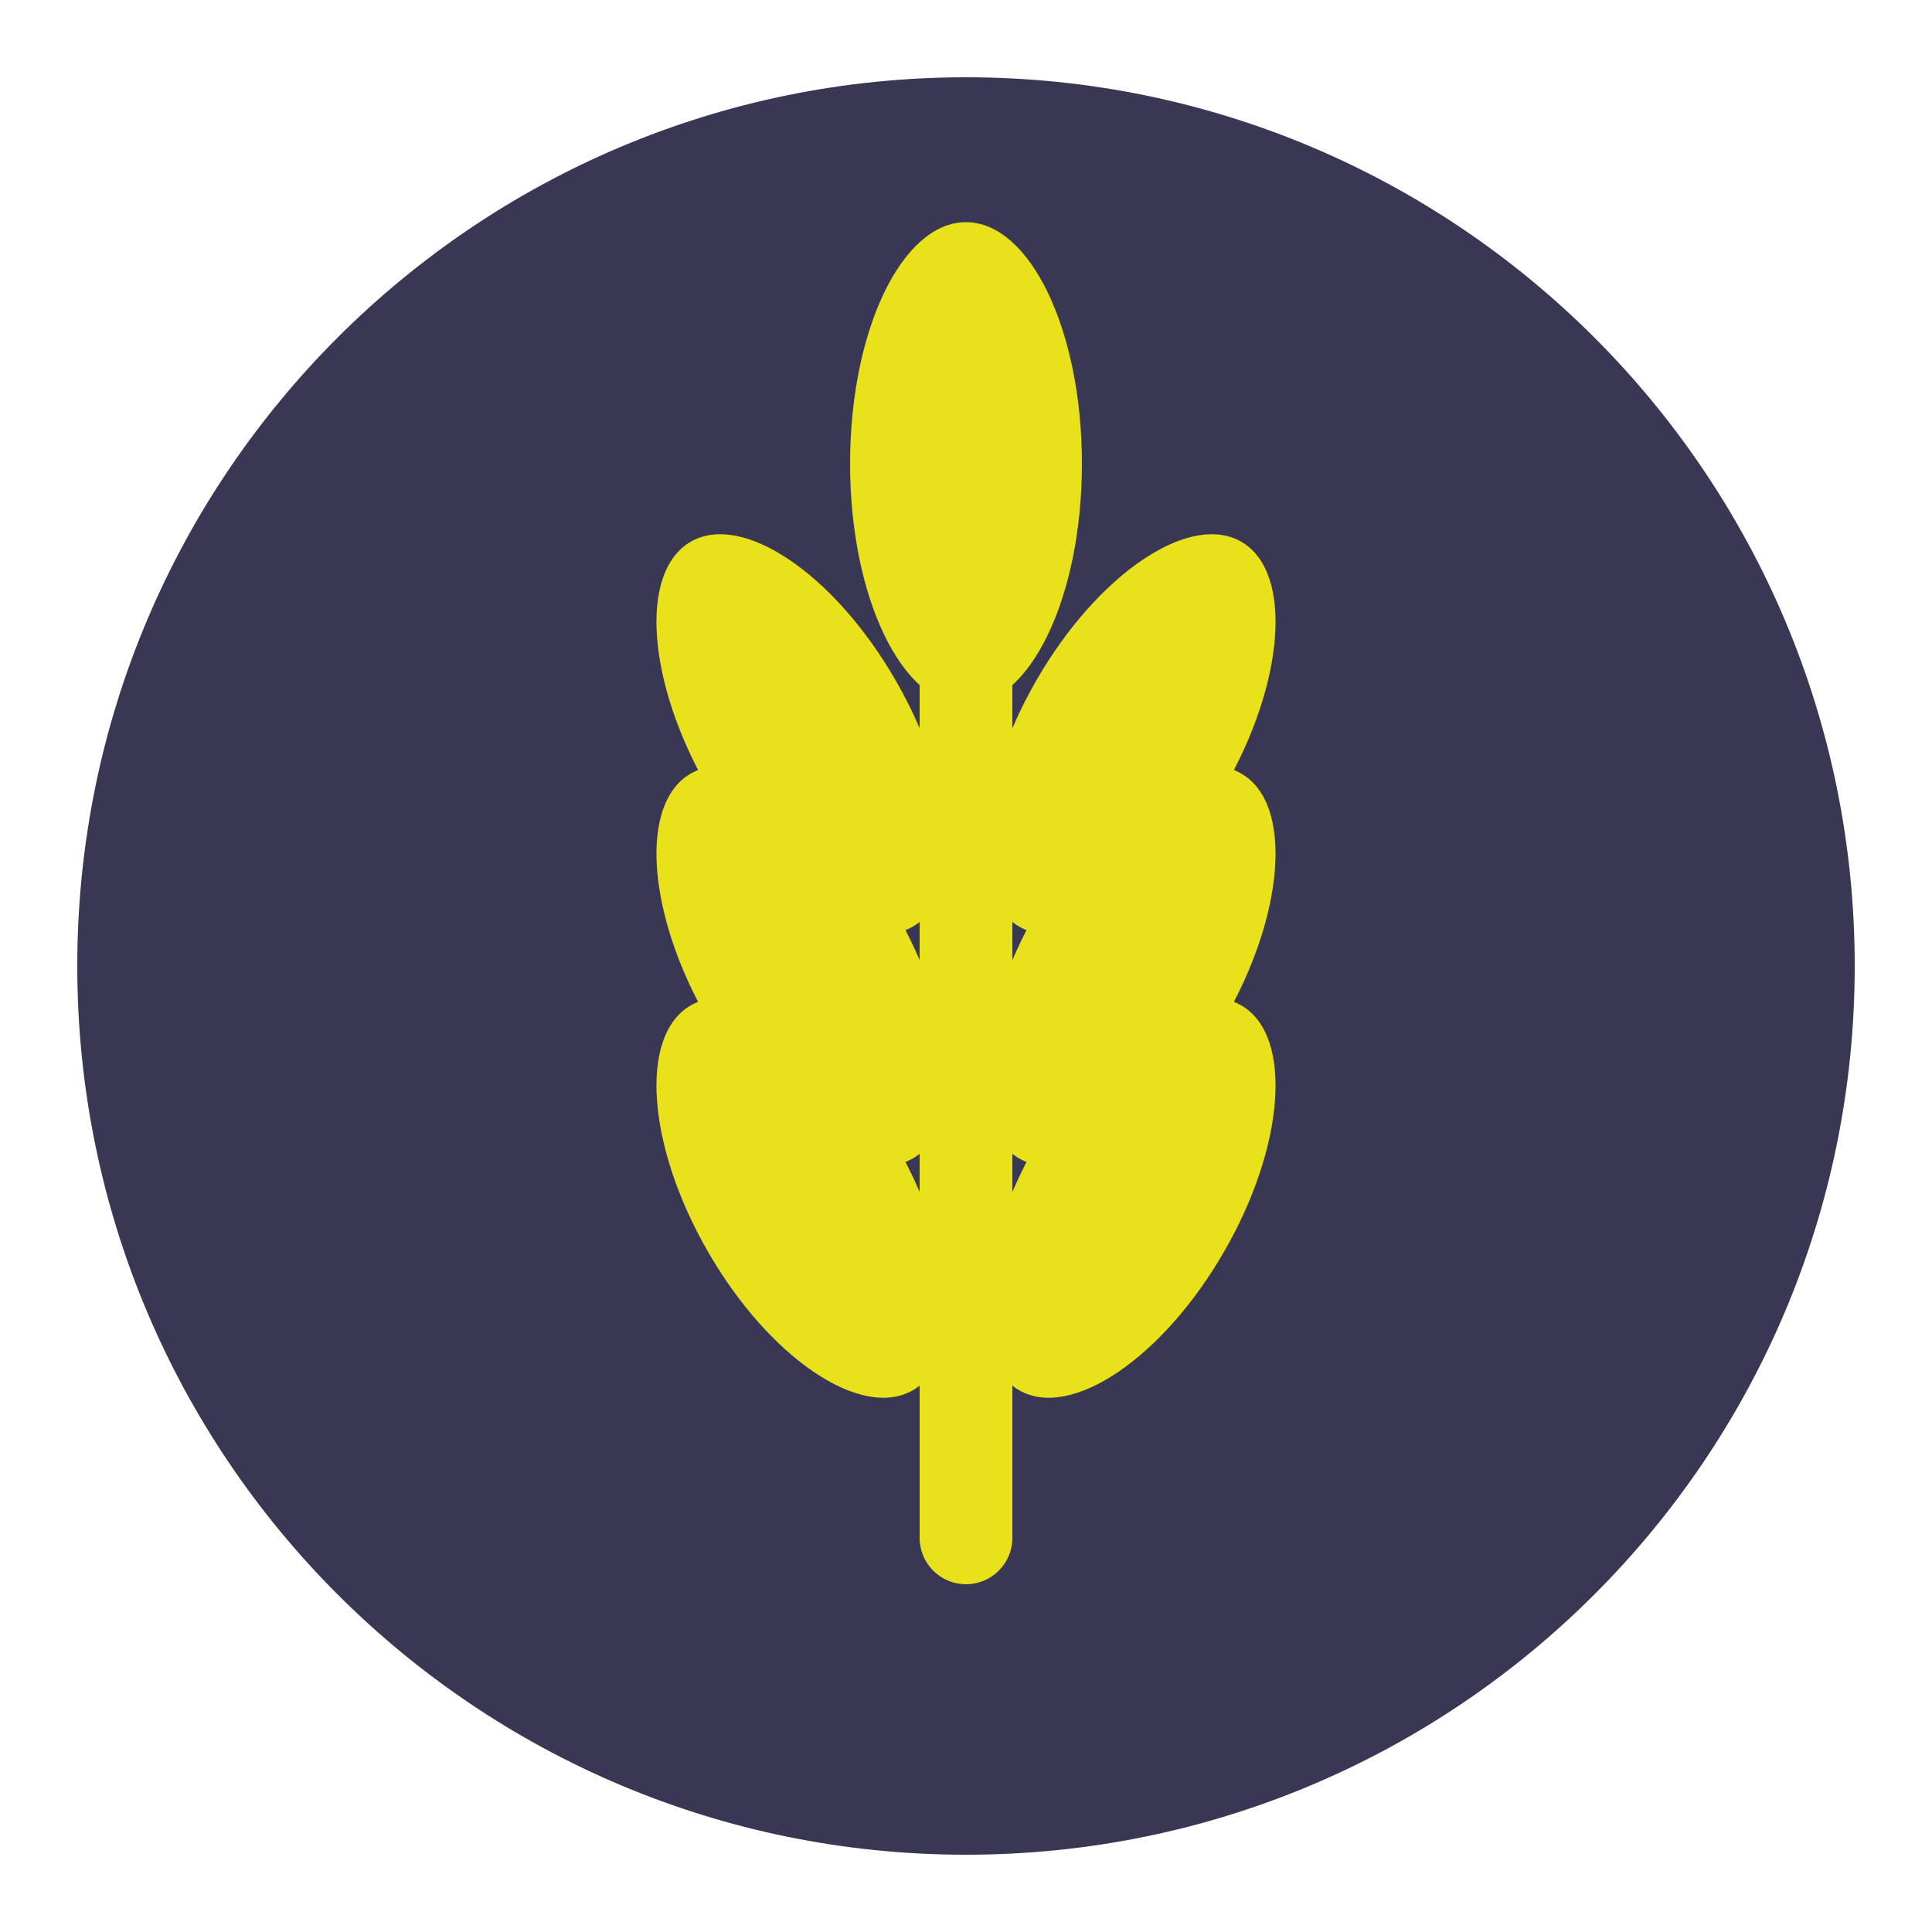
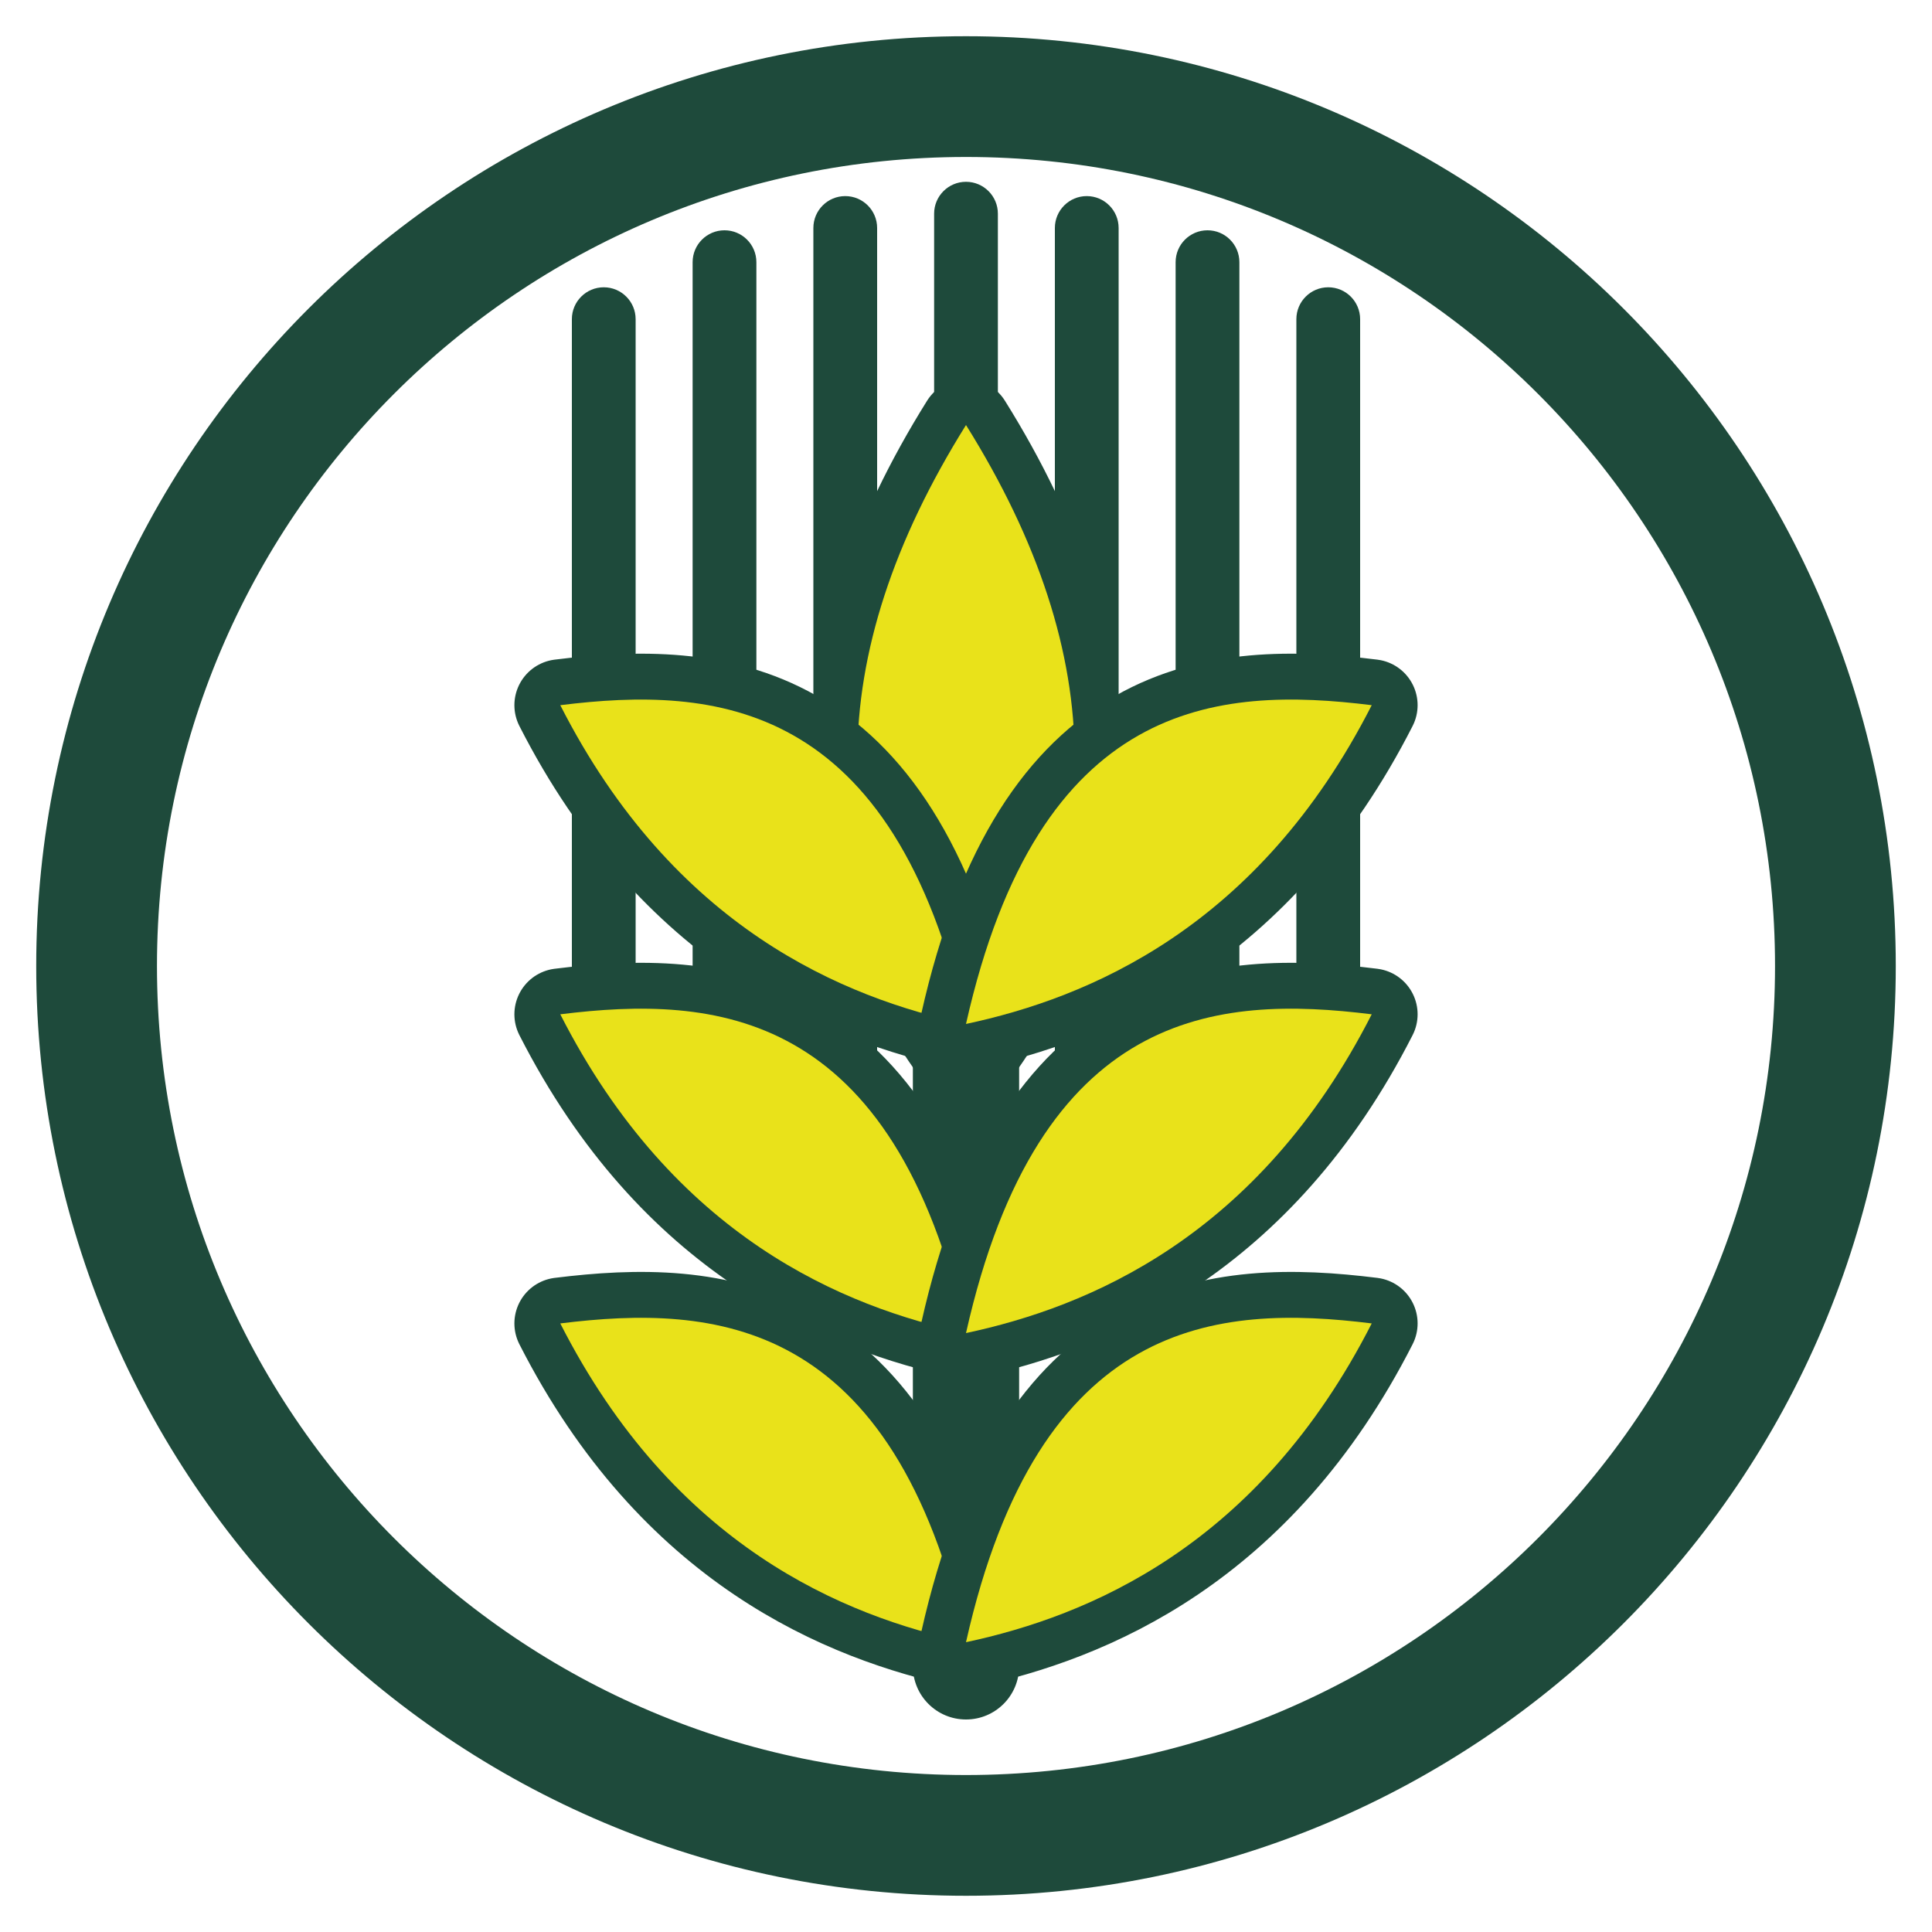
- <svg xmlns="http://www.w3.org/2000/svg" viewBox="0 0 100 100" role="img" aria-label="Солод Руси">
-   <circle cx="50" cy="50" r="46" fill="#383754" />
-   <g fill="#E9E21A">
-     <ellipse cx="50" cy="24" rx="6" ry="12.5" />
-     <g transform="translate(41.5,38) rotate(-30)">
-       <ellipse rx="5.6" ry="11.5" />
-     </g>
-     <g transform="translate(58.5,38) rotate(30)">
-       <ellipse rx="5.6" ry="11.5" />
-     </g>
-     <g transform="translate(41.5,50) rotate(-30)">
-       <ellipse rx="5.6" ry="11.5" />
-     </g>
-     <g transform="translate(58.5,50) rotate(30)">
-       <ellipse rx="5.6" ry="11.5" />
-     </g>
-     <g transform="translate(41.5,62) rotate(-30)">
-       <ellipse rx="5.6" ry="11.5" />
-     </g>
-     <g transform="translate(58.5,62) rotate(30)">
-       <ellipse rx="5.6" ry="11.5" />
-     </g>
-     <rect x="47.6" y="30" width="4.8" height="52" rx="2.4" />
+ <svg xmlns="http://www.w3.org/2000/svg" viewBox="0 0 200 200" fill="none" role="img" aria-label="Солод Руси">
+   <style>
+     .mk-ring{fill:none;stroke:#1E4A3B}
+     .mk-awns rect,.mk-stem{fill:#1E4A3B}
+     .mk-grain path,.mk-leaves path{fill:#E9E21A;stroke:#1E4A3B;stroke-width:9.5;
+       stroke-linejoin:round;stroke-linecap:round;paint-order:stroke fill}
+   </style>
+   <circle class="mk-ring" cx="100" cy="100" r="90.0" stroke-width="12.5" />
+   <g class="mk-awns">
+     <rect x="59.20" y="29.74" width="6.60" height="86.26" rx="3.30" />
+     <rect x="71.70" y="23.84" width="6.60" height="92.16" rx="3.30" />
+     <rect x="84.20" y="20.30" width="6.60" height="95.70" rx="3.30" />
+     <rect x="96.70" y="18.82" width="6.60" height="97.18" rx="3.30" />
+     <rect x="109.20" y="20.30" width="6.60" height="95.70" rx="3.30" />
+     <rect x="121.70" y="23.84" width="6.60" height="92.16" rx="3.30" />
+     <rect x="134.20" y="29.74" width="6.60" height="86.26" rx="3.30" />
+   </g>
+   <rect class="mk-stem" x="94.50" y="52.0" width="11.0" height="126.0" rx="5.50" />
+   <g class="mk-grain">
+     <path d="M100.00 44.0 C115.00 68.0 115.00 90.0 100.00 110.0 C85.00 90.0 85.00 68.0 100.00 44.0 Z" />
+   </g>
+   <g class="mk-leaves">
+     <path d="M100.00 106.00 C92.44 72.34 73.96 71.02 58.00 73.00 C69.76 96.10 87.40 103.31 100.00 106.00 Z" />
+     <path d="M100.00 106.00 C107.56 72.34 126.04 71.02 142.00 73.00 C130.24 96.10 112.60 103.31 100.00 106.00 Z" />
+     <path d="M100.00 138.00 C92.44 104.34 73.96 103.02 58.00 105.00 C69.76 128.10 87.40 135.31 100.00 138.00 Z" />
+     <path d="M100.00 138.00 C107.56 104.34 126.04 103.02 142.00 105.00 C130.24 128.10 112.60 135.31 100.00 138.00 Z" />
+     <path d="M100.00 170.00 C92.44 136.34 73.96 135.02 58.00 137.00 C69.76 160.10 87.40 167.31 100.00 170.00 Z" />
+     <path d="M100.00 170.00 C107.56 136.34 126.04 135.02 142.00 137.00 C130.24 160.10 112.60 167.31 100.00 170.00 Z" />
  </g>
</svg>
